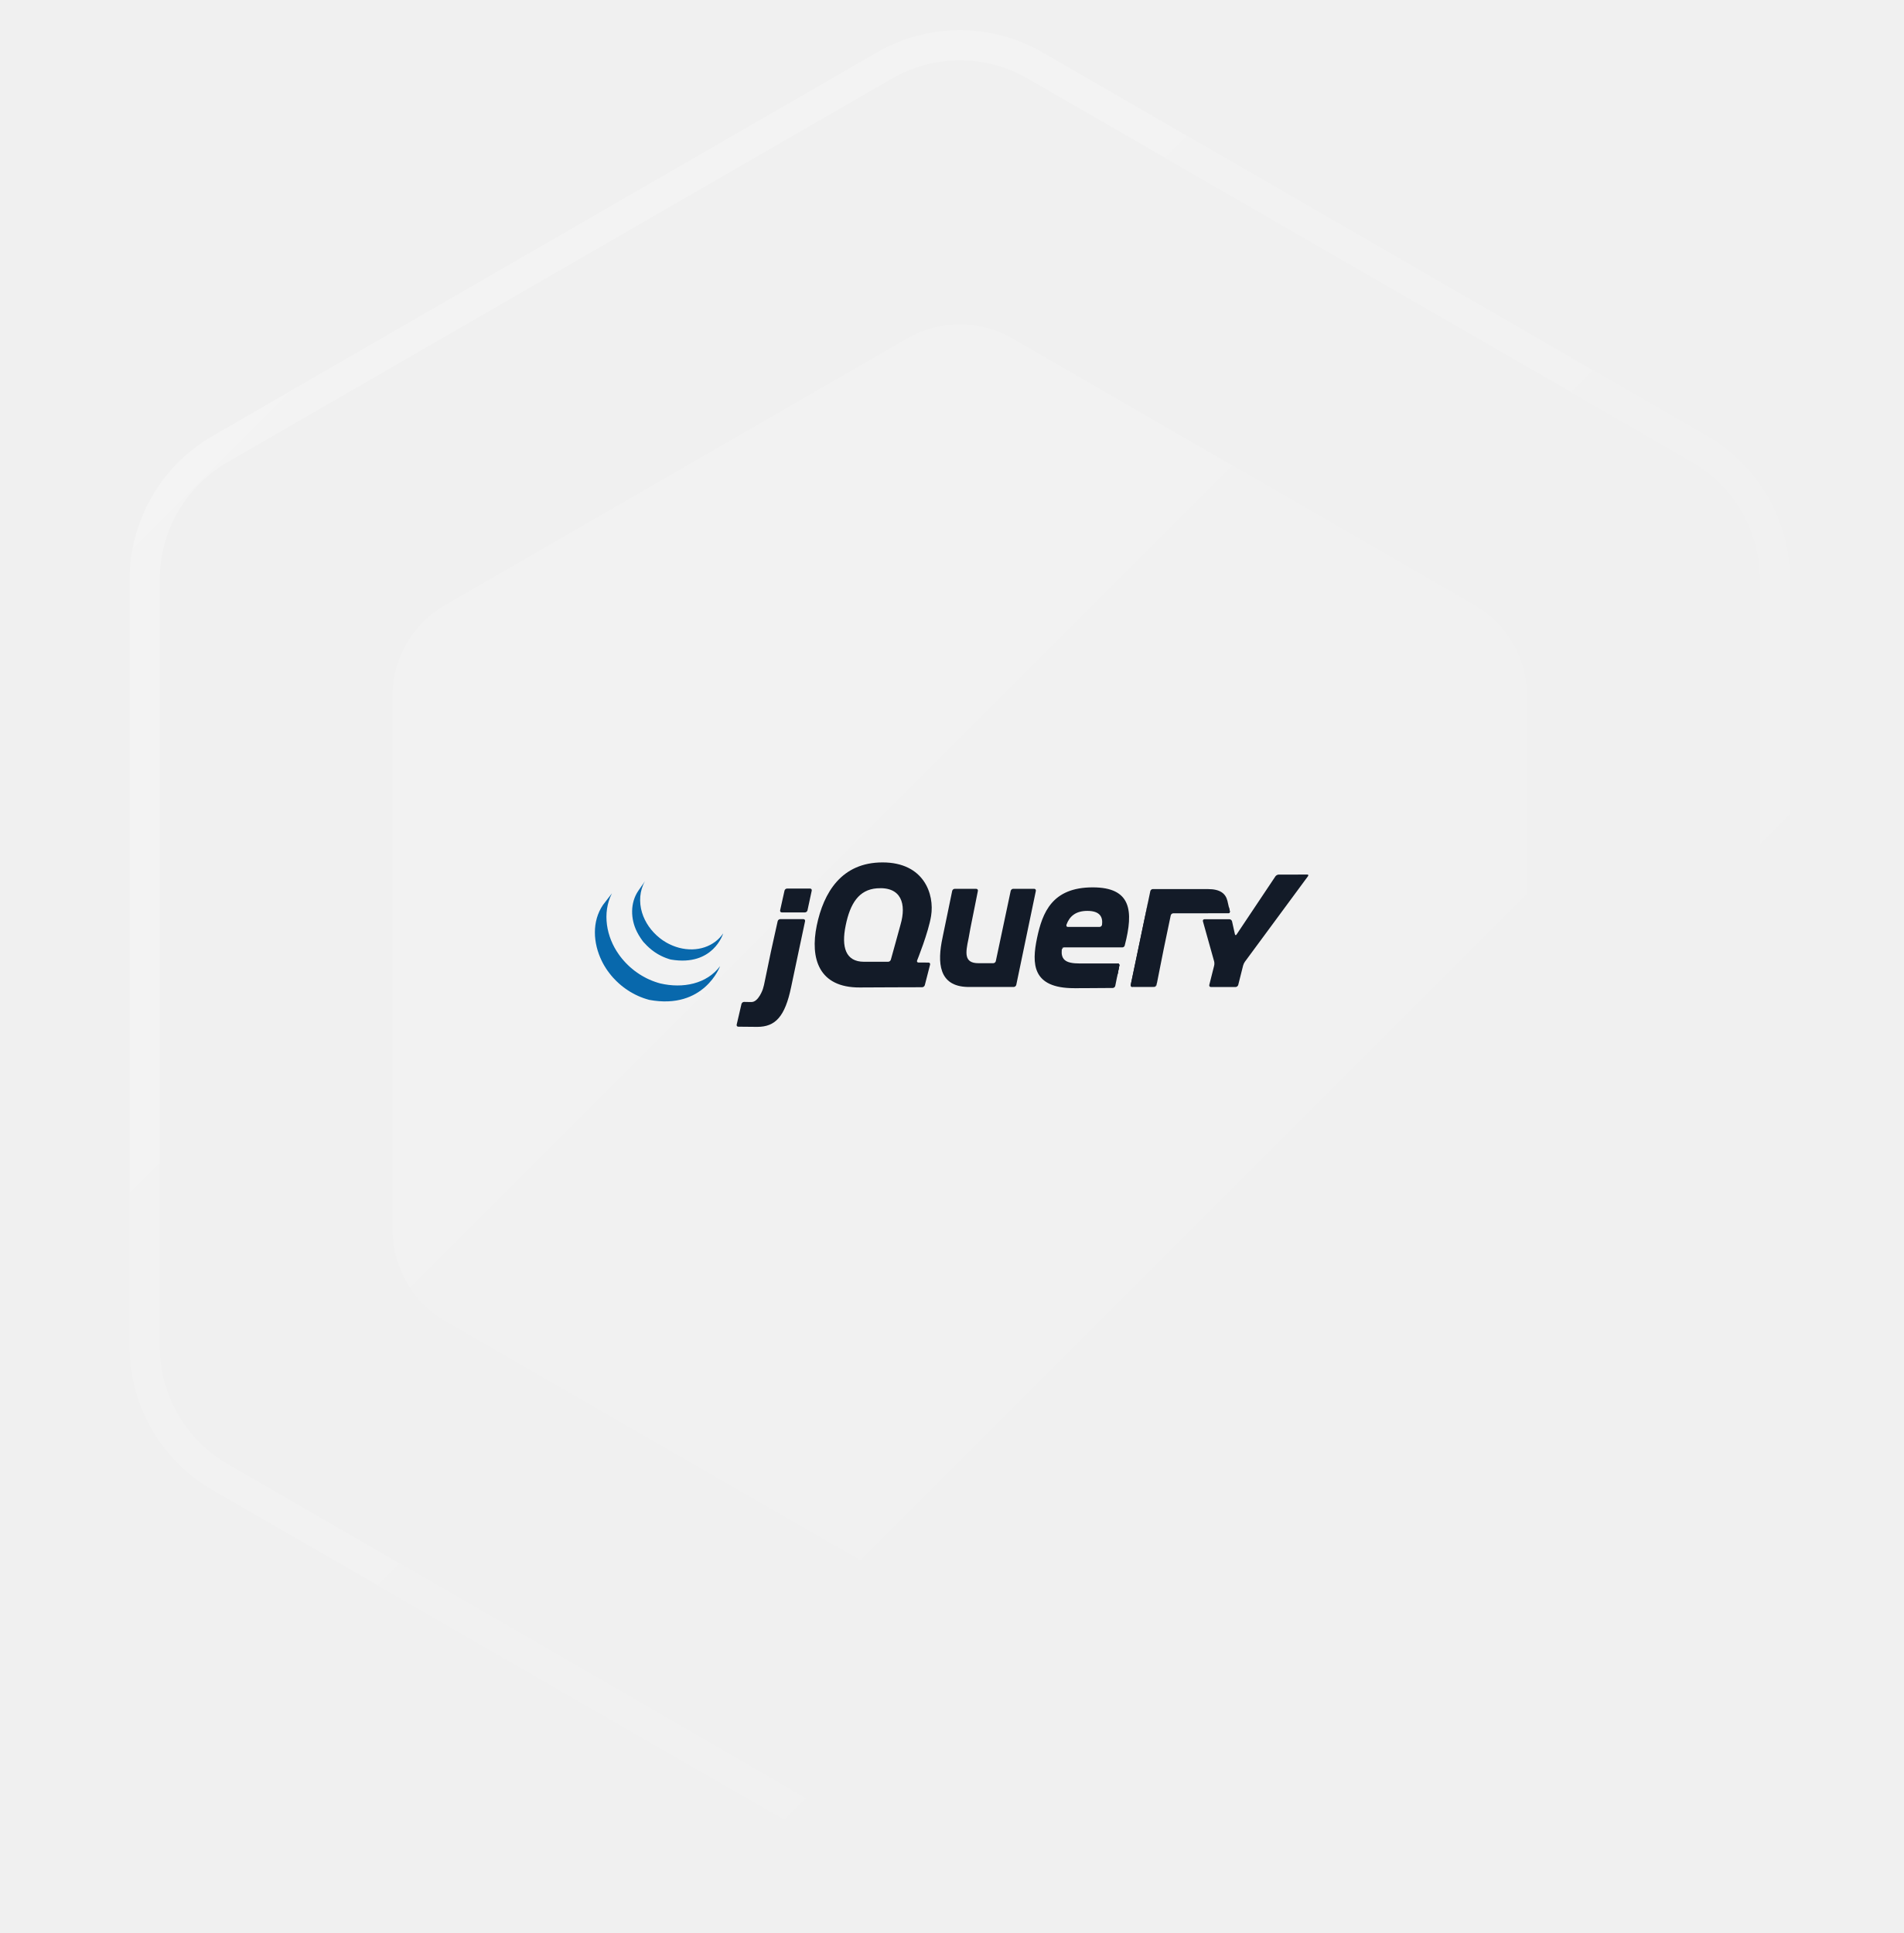
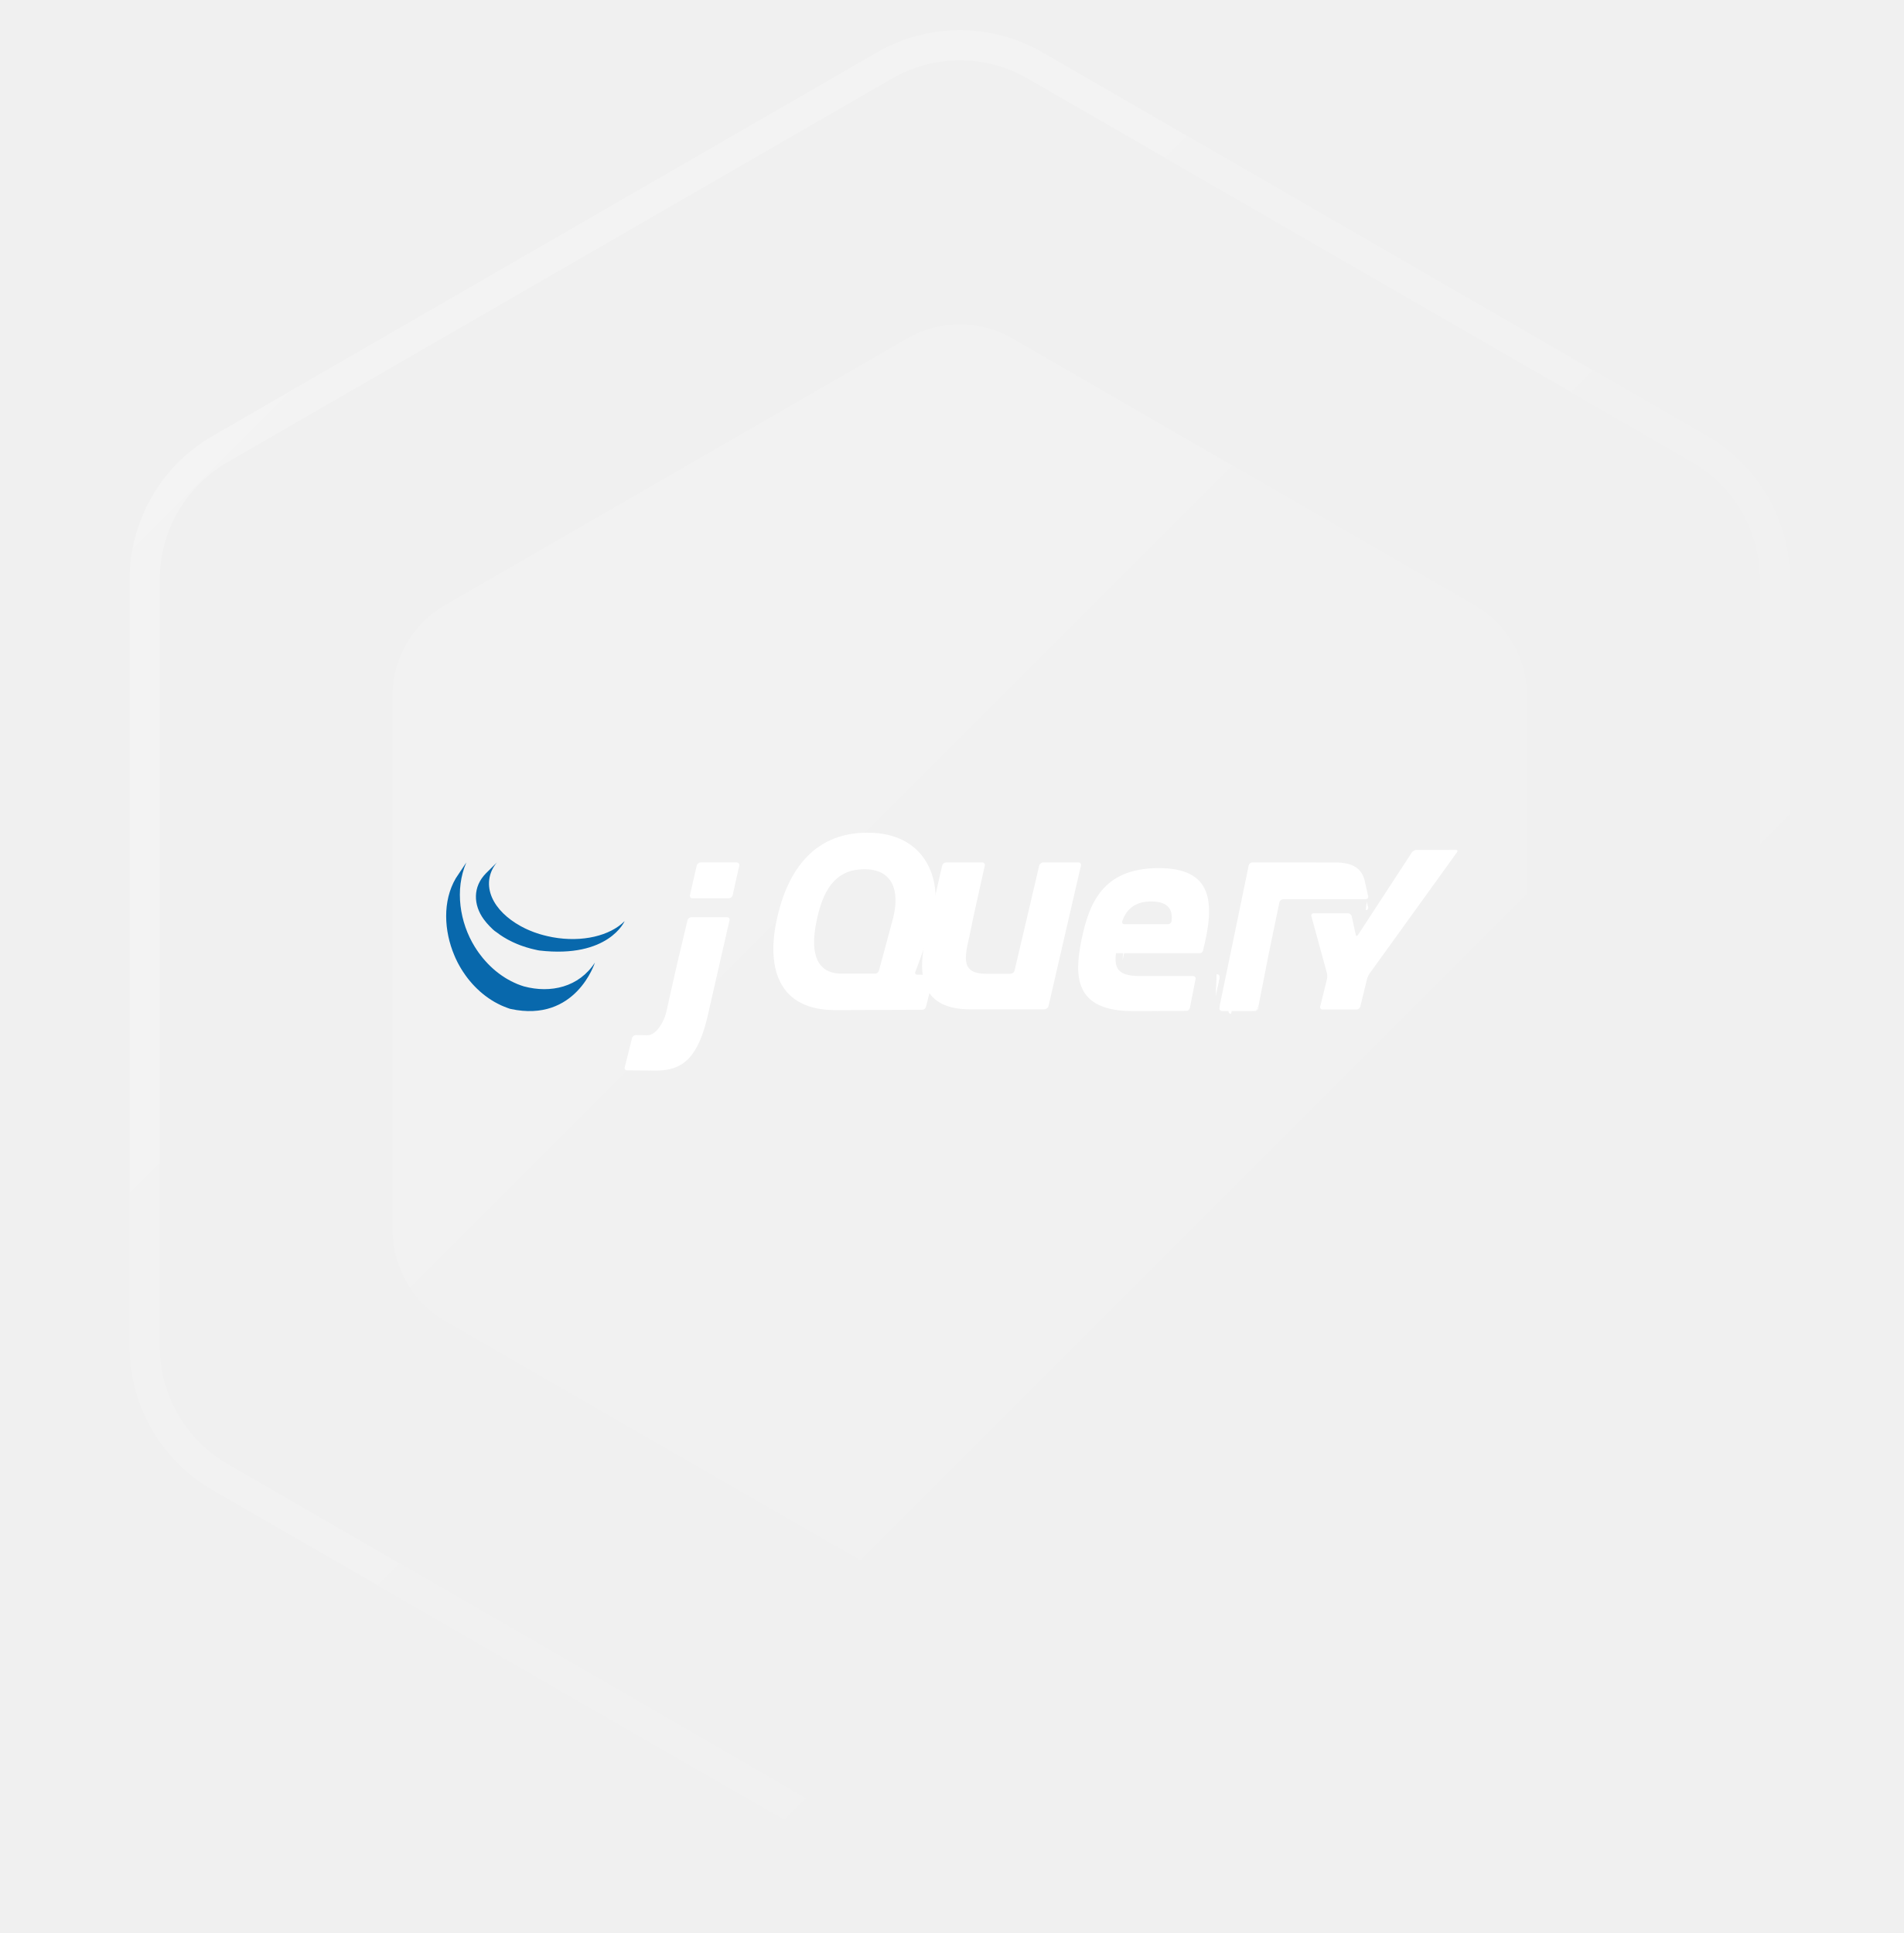
<svg xmlns="http://www.w3.org/2000/svg" width="64" height="65" viewBox="0 0 64 65" fill="none">
-   <path d="M29.736 2.202C31.303 1.297 33.234 1.297 34.801 2.202L57.14 15.099C58.707 16.004 59.673 17.676 59.673 19.486V45.281C59.673 47.09 58.707 48.762 57.14 49.667L34.801 62.564C33.234 63.469 31.303 63.469 29.736 62.564L7.397 49.667C5.83 48.762 4.865 47.09 4.865 45.281V19.486C4.865 17.676 5.83 16.004 7.397 15.099L29.736 2.202Z" stroke="url(#paint0_linear_6_183)" stroke-opacity="0.3" stroke-width="1.013" />
-   <path d="M30.506 11.377C31.597 10.747 32.941 10.747 34.032 11.377L49.58 20.353C50.67 20.983 51.342 22.147 51.342 23.406V41.359C51.342 42.619 50.67 43.782 49.58 44.412L34.032 53.389C32.941 54.019 31.597 54.019 30.506 53.389L14.958 44.412C13.868 43.782 13.196 42.619 13.196 41.359V23.406C13.196 22.147 13.868 20.983 14.958 20.353L30.506 11.377Z" fill="url(#paint1_linear_6_183)" fill-opacity="0.2" />
-   <path d="M30.257 31.16L30.257 31.16L30.104 31.716L30.257 31.16ZM31.047 32.367L30.878 32.366L31.047 32.367ZM31.003 33.197H31.004L29.99 33.2L31.003 33.197ZM31.216 32.368L31.047 32.367L31.216 32.368ZM31.092 33.126L31.269 32.438L31.092 33.126V33.126ZM34.825 29.959L34.496 31.538L34.825 29.959V29.959ZM33.979 29.959L33.73 31.139L33.979 29.959V29.959V29.959Z" fill="#131B28" />
-   <path d="M34.769 29.887H34.065C34.026 29.887 33.987 29.919 33.979 29.959L33.729 31.139L33.479 32.319C33.471 32.357 33.432 32.389 33.394 32.389H32.895C32.403 32.389 32.46 32.041 32.561 31.565L32.564 31.55L32.575 31.49L32.577 31.479L32.599 31.357L32.623 31.225C32.631 31.186 32.642 31.128 32.649 31.092L32.763 30.525L32.876 29.959C32.884 29.92 32.859 29.888 32.819 29.888H32.097C32.058 29.888 32.02 29.92 32.012 29.959L31.857 30.711L31.701 31.463C31.701 31.463 31.701 31.464 31.701 31.464L31.687 31.534C31.508 32.368 31.555 33.163 32.527 33.188C32.543 33.188 32.555 33.188 32.555 33.188H34.081C34.12 33.188 34.159 33.156 34.167 33.117L34.496 31.538L34.825 29.959C34.833 29.919 34.807 29.888 34.769 29.887V29.887ZM37.575 32.398C37.614 32.398 37.639 32.429 37.632 32.468L37.563 32.809M37.495 33.151L37.563 32.809L37.495 33.151L37.495 33.151V33.151ZM37.41 33.222L37.41 33.222C37.203 33.224 36.581 33.229 36.113 33.229C36.682 33.229 37.409 33.222 37.41 33.222V33.222ZM35.693 31.958C35.693 31.921 35.734 31.857 35.774 31.857L35.686 31.855C35.646 32.262 35.693 31.958 35.693 31.958Z" fill="#131B28" />
-   <path d="M36.177 33.229C36.173 33.229 36.168 33.229 36.164 33.229C36.168 33.229 36.173 33.229 36.177 33.229ZM37.575 32.398C37.614 32.398 37.639 32.429 37.632 32.468L37.563 32.809L37.552 32.865M36.51 33.228H36.507H36.51ZM36.337 33.228H36.327H36.337ZM36.285 33.228C36.279 33.228 36.274 33.228 36.268 33.229C36.274 33.228 36.279 33.228 36.285 33.228ZM36.231 33.229H36.217H36.231ZM36.327 33.228L36.285 33.228L36.327 33.228ZM36.507 33.228C36.45 33.228 36.394 33.228 36.338 33.228C36.394 33.228 36.451 33.228 36.507 33.228ZM37.495 33.151L37.552 32.865L37.495 33.151L37.495 33.151ZM36.268 33.229H36.231H36.268ZM36.163 33.229H36.113H36.163ZM36.217 33.229H36.177H36.217ZM25.926 31.967L26.035 31.472L25.91 32.038L25.791 32.614L25.896 32.109C25.904 32.07 25.918 32.006 25.926 31.967V31.967ZM27.234 29.879H26.461C26.422 29.879 26.383 29.911 26.375 29.95L26.301 30.28L26.228 30.61C26.22 30.649 26.244 30.681 26.283 30.681H27.062C27.101 30.681 27.14 30.649 27.148 30.61L27.219 30.28L27.29 29.95V29.95C27.298 29.911 27.273 29.879 27.234 29.879V29.879ZM27.066 30.978V30.977L26.839 32.048L27.066 30.978V30.978ZM24.822 34.525C24.822 34.525 25.211 34.53 25.459 34.53C25.271 34.53 24.96 34.526 24.821 34.525L24.822 34.525V34.525ZM26.145 30.977L26.035 31.472L26.145 30.977Z" fill="#131B28" />
-   <path d="M27.01 30.907H26.231C26.192 30.907 26.153 30.939 26.145 30.977L26.035 31.472L25.926 31.967C25.918 32.006 25.904 32.07 25.896 32.109L25.791 32.614L25.686 33.119C25.675 33.166 25.663 33.212 25.648 33.258C25.648 33.258 25.503 33.7 25.258 33.695C25.248 33.695 25.238 33.695 25.227 33.695C25.109 33.692 25.016 33.691 25.016 33.691H25.016C24.977 33.69 24.938 33.721 24.928 33.76L24.848 34.107L24.767 34.453C24.758 34.492 24.782 34.524 24.821 34.524C24.96 34.526 25.271 34.53 25.459 34.53C26.069 34.53 26.392 34.184 26.598 33.19L26.839 32.048L27.066 30.977C27.074 30.939 27.049 30.907 27.01 30.907V30.907ZM38.071 33.188C38.032 33.188 38.007 33.156 38.015 33.117L38.601 30.315M38.885 33.117L39.122 31.921L38.885 33.117Z" fill="#131B28" />
-   <path d="M38.023 33.153C38.019 33.133 38.021 33.086 38.03 33.046L38.308 31.716L38.015 33.117C38.007 33.156 38.032 33.188 38.071 33.188H38.142C38.103 33.188 38.028 33.172 38.023 33.153ZM38.839 33.172C38.818 33.181 38.768 33.188 38.729 33.188H38.8C38.839 33.188 38.877 33.156 38.885 33.117L38.899 33.046C38.892 33.085 38.86 33.163 38.839 33.172V33.172ZM39.004 32.519L39.108 31.991C39.108 31.992 39.108 31.992 39.108 31.992L39.004 32.519V32.519ZM41.315 30.503L41.347 30.639C41.356 30.678 41.331 30.71 41.292 30.71M38.899 33.046L39.004 32.519L38.899 33.046ZM41.283 30.364L41.315 30.503L41.283 30.364ZM39.108 31.991C39.116 31.952 39.129 31.889 39.137 31.85L39.249 31.316L39.122 31.921L39.108 31.991V31.991ZM38.61 30.27C38.602 30.307 38.592 30.355 38.586 30.386L38.308 31.716L38.601 30.315L38.61 30.27Z" fill="#131B28" />
-   <path d="M41.347 30.639L41.314 30.503L41.282 30.364L41.266 30.293C41.203 30.042 41.017 29.897 40.614 29.897L39.987 29.897L39.409 29.896H38.758C38.719 29.896 38.681 29.928 38.673 29.967H38.673L38.644 30.105L38.61 30.269L38.6 30.315L38.308 31.716L38.03 33.046C38.021 33.085 38.019 33.133 38.023 33.153C38.028 33.172 38.103 33.188 38.142 33.188H38.729C38.768 33.188 38.817 33.181 38.839 33.172C38.86 33.163 38.891 33.085 38.899 33.046L39.003 32.519L39.108 31.992L39.108 31.991L39.122 31.921L39.248 31.316L39.36 30.781C39.368 30.743 39.407 30.711 39.446 30.711L41.292 30.71C41.331 30.71 41.356 30.678 41.347 30.639V30.639Z" fill="#131B28" />
-   <path d="M43.724 29.408C43.684 29.409 43.62 29.409 43.581 29.409H42.99C42.951 29.409 42.901 29.436 42.879 29.469L41.573 31.424C41.551 31.457 41.525 31.452 41.517 31.413L41.421 30.982C41.412 30.943 41.373 30.911 41.334 30.911H40.494C40.455 30.911 40.431 30.943 40.442 30.981L40.819 32.328C40.829 32.366 40.83 32.429 40.82 32.468L40.656 33.12C40.647 33.158 40.671 33.19 40.71 33.19H41.54C41.579 33.19 41.619 33.158 41.629 33.12L41.793 32.468C41.802 32.429 41.83 32.371 41.853 32.34L43.974 29.464C43.998 29.432 43.985 29.406 43.946 29.407L43.724 29.408V29.408ZM37.05 31.095L37.05 31.094C37.045 31.137 37.006 31.169 36.967 31.169H35.902C35.865 31.169 35.846 31.143 35.852 31.112C35.852 31.111 35.852 31.11 35.853 31.109C35.853 31.109 35.852 31.109 35.852 31.11C35.852 31.108 35.852 31.107 35.852 31.106L35.857 31.087C35.959 30.811 36.166 30.63 36.556 30.63C36.994 30.63 37.08 30.849 37.05 31.095V31.095ZM36.737 29.839C35.37 29.839 35.046 30.687 34.865 31.542C34.683 32.414 34.699 33.229 36.113 33.229H36.163C36.168 33.229 36.172 33.229 36.177 33.229H36.268C36.274 33.228 36.279 33.228 36.285 33.228L36.327 33.228H36.337C36.393 33.228 36.45 33.228 36.507 33.228H36.51C36.883 33.226 37.258 33.224 37.41 33.222C37.449 33.222 37.487 33.19 37.495 33.151L37.552 32.865L37.563 32.809L37.631 32.469C37.639 32.429 37.614 32.398 37.575 32.398H36.303C35.797 32.398 35.647 32.26 35.702 31.857H37.735L37.735 31.857C37.736 31.857 37.736 31.857 37.736 31.857C37.769 31.856 37.798 31.833 37.81 31.803C37.813 31.797 37.815 31.791 37.815 31.785L37.815 31.785C38.117 30.622 38.03 29.839 36.737 29.839L36.737 29.839V29.839ZM30.276 31.09L30.257 31.16L30.257 31.16L30.104 31.716L29.95 32.271C29.939 32.309 29.899 32.341 29.86 32.341H29.047C28.431 32.341 28.281 31.849 28.431 31.122C28.581 30.38 28.875 29.918 29.482 29.871C30.311 29.808 30.476 30.403 30.276 31.09V31.09ZM30.833 32.298C30.833 32.298 31.216 31.348 31.303 30.8C31.422 30.065 31.062 29 29.671 29C28.288 29 27.688 30.017 27.459 31.122C27.23 32.236 27.53 33.212 28.905 33.205L29.99 33.2L31.003 33.197C31.043 33.196 31.082 33.165 31.092 33.126L31.269 32.438C31.279 32.4 31.255 32.368 31.216 32.368L31.047 32.367L30.877 32.366C30.844 32.365 30.825 32.343 30.829 32.314C30.83 32.309 30.831 32.303 30.833 32.298L30.833 32.298V32.298Z" fill="#131B28" />
-   <path d="M37.679 31.662C37.679 31.675 37.674 31.687 37.666 31.696C37.657 31.705 37.645 31.71 37.633 31.71C37.62 31.71 37.608 31.705 37.6 31.696C37.591 31.687 37.586 31.675 37.586 31.662C37.586 31.65 37.591 31.638 37.6 31.629C37.608 31.62 37.62 31.615 37.633 31.615C37.645 31.615 37.657 31.62 37.666 31.629C37.674 31.638 37.679 31.65 37.679 31.662Z" fill="#131B28" />
-   <path d="M20.274 30.427C19.892 30.988 19.94 31.717 20.231 32.312C20.238 32.327 20.245 32.341 20.253 32.355C20.257 32.364 20.262 32.373 20.266 32.382C20.269 32.387 20.272 32.392 20.275 32.397C20.28 32.407 20.285 32.416 20.29 32.425C20.299 32.441 20.308 32.457 20.318 32.474C20.323 32.483 20.328 32.492 20.334 32.5C20.344 32.518 20.355 32.535 20.366 32.552C20.371 32.559 20.375 32.567 20.38 32.574C20.395 32.597 20.411 32.62 20.427 32.643L20.428 32.645C20.43 32.648 20.433 32.652 20.436 32.655C20.45 32.675 20.464 32.694 20.479 32.713C20.484 32.72 20.489 32.727 20.495 32.734C20.512 32.757 20.531 32.78 20.549 32.802C20.567 32.824 20.586 32.846 20.605 32.867C20.606 32.868 20.607 32.869 20.607 32.87C20.645 32.912 20.685 32.953 20.725 32.993C20.732 32.999 20.738 33.005 20.744 33.01C20.764 33.03 20.785 33.049 20.806 33.068C20.809 33.071 20.813 33.074 20.816 33.077C20.834 33.093 20.853 33.109 20.872 33.125C20.879 33.131 20.887 33.138 20.895 33.144C20.91 33.156 20.925 33.169 20.941 33.181L20.966 33.2C20.983 33.213 21 33.225 21.018 33.238C21.024 33.243 21.03 33.247 21.037 33.252C21.038 33.253 21.04 33.254 21.042 33.255C21.058 33.267 21.075 33.278 21.092 33.289C21.099 33.294 21.107 33.3 21.114 33.304C21.14 33.321 21.166 33.338 21.193 33.354C21.2 33.358 21.207 33.362 21.215 33.366C21.234 33.378 21.254 33.389 21.274 33.4C21.285 33.406 21.296 33.412 21.307 33.417C21.321 33.425 21.335 33.433 21.349 33.44C21.352 33.441 21.356 33.443 21.359 33.445C21.365 33.448 21.37 33.45 21.376 33.453C21.403 33.467 21.43 33.479 21.458 33.492C21.483 33.503 21.51 33.514 21.536 33.525C21.542 33.528 21.549 33.53 21.555 33.532C21.583 33.543 21.61 33.554 21.638 33.564C21.666 33.574 21.693 33.583 21.721 33.591C21.727 33.593 21.734 33.595 21.741 33.597C21.769 33.606 21.797 33.616 21.826 33.622C23.672 33.966 24.209 32.489 24.209 32.489C23.758 33.088 22.959 33.246 22.201 33.07C22.172 33.063 22.144 33.054 22.116 33.046C22.082 33.035 22.048 33.024 22.014 33.012L22.003 33.008C21.979 32.999 21.955 32.99 21.931 32.981C21.924 32.978 21.918 32.976 21.911 32.973C21.885 32.962 21.859 32.951 21.833 32.94C21.828 32.938 21.823 32.935 21.818 32.933C21.79 32.92 21.761 32.907 21.733 32.893C21.716 32.884 21.7 32.875 21.683 32.866C21.672 32.86 21.66 32.855 21.649 32.848C21.629 32.837 21.609 32.826 21.589 32.814C21.582 32.81 21.575 32.806 21.568 32.802C21.541 32.786 21.515 32.77 21.489 32.753C21.482 32.748 21.475 32.743 21.468 32.738C21.449 32.726 21.43 32.713 21.412 32.7C21.405 32.696 21.4 32.691 21.393 32.687C21.376 32.674 21.358 32.661 21.34 32.648C21.332 32.642 21.325 32.636 21.317 32.63C21.294 32.611 21.27 32.593 21.248 32.574C21.227 32.557 21.208 32.54 21.188 32.523L21.181 32.517C21.16 32.498 21.139 32.478 21.119 32.459C21.113 32.453 21.107 32.447 21.101 32.441C21.086 32.426 21.071 32.411 21.056 32.396C21.05 32.39 21.044 32.384 21.038 32.378C21.019 32.358 21.001 32.339 20.983 32.318L20.98 32.315C20.961 32.294 20.942 32.272 20.924 32.25C20.919 32.244 20.914 32.238 20.909 32.232C20.896 32.216 20.882 32.199 20.869 32.181C20.864 32.175 20.859 32.169 20.854 32.163C20.838 32.142 20.823 32.12 20.808 32.099C20.387 31.513 20.236 30.705 20.572 30.041" fill="#0868AC" />
-   <path d="M21.459 29.955C21.183 30.361 21.198 30.904 21.414 31.333C21.45 31.405 21.491 31.475 21.536 31.542C21.577 31.602 21.623 31.674 21.678 31.723C21.698 31.745 21.719 31.767 21.74 31.789C21.745 31.794 21.751 31.799 21.756 31.805C21.777 31.826 21.798 31.846 21.82 31.865C21.82 31.866 21.821 31.867 21.822 31.867C21.822 31.868 21.823 31.868 21.823 31.868C21.847 31.89 21.871 31.91 21.897 31.93C21.902 31.935 21.908 31.939 21.913 31.944C21.939 31.964 21.964 31.983 21.991 32.002C21.991 32.002 21.992 32.003 21.993 32.003C22.005 32.011 22.017 32.019 22.028 32.027C22.034 32.031 22.039 32.035 22.045 32.038C22.064 32.051 22.083 32.063 22.102 32.074C22.105 32.076 22.108 32.077 22.11 32.079C22.127 32.089 22.144 32.099 22.161 32.108C22.167 32.111 22.173 32.114 22.179 32.117C22.191 32.124 22.203 32.13 22.215 32.136C22.216 32.137 22.218 32.138 22.22 32.139C22.244 32.151 22.269 32.163 22.294 32.174C22.299 32.176 22.305 32.178 22.31 32.181C22.33 32.189 22.35 32.198 22.371 32.206C22.379 32.209 22.388 32.212 22.397 32.216C22.415 32.223 22.434 32.229 22.452 32.235C22.461 32.238 22.469 32.241 22.477 32.244C22.504 32.252 22.53 32.263 22.558 32.267C23.984 32.509 24.313 31.387 24.313 31.387C24.016 31.824 23.442 32.032 22.828 31.87C22.793 31.86 22.758 31.849 22.723 31.838C22.696 31.829 22.669 31.819 22.641 31.808C22.621 31.8 22.601 31.792 22.581 31.783C22.575 31.781 22.57 31.779 22.564 31.776C22.539 31.765 22.514 31.753 22.49 31.741C22.477 31.735 22.465 31.728 22.453 31.721L22.431 31.71C22.415 31.701 22.399 31.692 22.384 31.683C22.38 31.681 22.376 31.679 22.373 31.676C22.353 31.665 22.334 31.653 22.316 31.641C22.31 31.637 22.304 31.633 22.298 31.629C22.286 31.621 22.273 31.612 22.261 31.604C22.235 31.585 22.209 31.566 22.184 31.546C22.178 31.542 22.172 31.537 22.167 31.532C21.898 31.316 21.686 31.02 21.584 30.685C21.479 30.337 21.501 29.947 21.685 29.63" fill="#0868AC" />
+   <path d="M29.736 2.202C31.303 1.297 33.234 1.297 34.801 2.202L57.14 15.099C58.707 16.004 59.673 17.676 59.673 19.486V45.281C59.673 47.09 58.707 48.762 57.14 49.667L34.801 62.564C33.234 63.469 31.303 63.469 29.736 62.564L7.397 49.667C5.83 48.762 4.865 47.09 4.865 45.281V19.486C4.865 17.676 5.83 16.004 7.397 15.099L29.736 2.202Z" stroke="url(#paint0_linear_7_15)" stroke-opacity="0.3" stroke-width="1.013" />
+   <path d="M30.506 11.377C31.597 10.747 32.941 10.747 34.032 11.377L49.58 20.353C50.67 20.983 51.342 22.147 51.342 23.406V41.359C51.342 42.619 50.67 43.782 49.58 44.412L34.032 53.389C32.941 54.019 31.597 54.019 30.506 53.389L14.958 44.412C13.868 43.782 13.196 42.619 13.196 41.359V23.406C13.196 22.147 13.868 20.983 14.958 20.353L30.506 11.377Z" fill="url(#paint1_linear_7_15)" fill-opacity="0.2" />
+   <path d="M29.387 30.853L29.387 30.853L29.165 31.71L29.387 30.853ZM30.53 32.714L30.286 32.712L30.53 32.714ZM30.468 33.994H30.468L29 34L30.468 33.994ZM30.775 32.716L30.53 32.714L30.775 32.716ZM30.596 33.885L30.852 32.825L30.596 33.886V33.885ZM36 29L35.524 31.436L36 29ZM34.776 29L34.414 30.82L34.776 29V29Z" fill="white" />
+   <path d="M36.248 29H35.081C35.016 29 34.952 29.048 34.938 29.106L34.524 30.872L34.109 32.638C34.096 32.696 34.032 32.744 33.967 32.744H33.141C32.324 32.744 32.418 32.223 32.586 31.51L32.591 31.488L32.609 31.398L32.612 31.381L32.65 31.198L32.69 31.002C32.702 30.943 32.72 30.857 32.732 30.802L32.92 29.954L33.109 29.107C33.122 29.048 33.08 29 33.015 29H31.817C31.752 29 31.688 29.048 31.675 29.107L31.417 30.232L31.16 31.358C31.16 31.358 31.159 31.359 31.159 31.359L31.135 31.464C30.839 32.712 30.918 33.901 32.53 33.939C32.556 33.939 32.577 33.94 32.577 33.94H35.107C35.172 33.94 35.236 33.892 35.25 33.833L35.795 31.47L36.341 29.107C36.355 29.048 36.313 29 36.248 29ZM40.904 32.756C40.968 32.756 41.011 32.804 40.998 32.862L40.884 33.373M40.771 33.883L40.885 33.373L40.771 33.883V33.883ZM40.629 33.99L40.63 33.99C40.286 33.993 39.254 34 38.478 34C39.422 34 40.629 33.99 40.629 33.99ZM37.782 32.099C37.781 32.043 37.85 31.947 37.915 31.947L37.77 31.945C37.704 32.553 37.782 32.099 37.782 32.099Z" fill="white" />
+   <path d="M38.727 34.041C38.72 34.041 38.713 34.041 38.706 34.042C38.713 34.041 38.72 34.041 38.727 34.041ZM40.909 32.791C40.97 32.791 41.01 32.839 40.998 32.897L40.891 33.411L40.874 33.494M39.247 34.04H39.243H39.247ZM38.978 34.041H38.962H38.978ZM38.895 34.041C38.887 34.041 38.878 34.041 38.869 34.041C38.878 34.041 38.887 34.041 38.895 34.041ZM38.812 34.041H38.789H38.812ZM38.962 34.041L38.895 34.041L38.962 34.041ZM39.243 34.04C39.154 34.041 39.065 34.041 38.978 34.041C39.065 34.041 39.154 34.041 39.243 34.04ZM40.785 33.924L40.874 33.494L40.785 33.925L40.785 33.924ZM38.87 34.041H38.812H38.87ZM38.706 34.042H38.627H38.706ZM38.789 34.041H38.727H38.789ZM22.725 32.142L22.895 31.398L22.7 32.249L22.513 33.116L22.677 32.356C22.69 32.297 22.711 32.201 22.725 32.142ZM24.766 29H23.56C23.499 29 23.439 29.048 23.425 29.106L23.31 29.603L23.196 30.101C23.183 30.159 23.221 30.207 23.282 30.207H24.498C24.559 30.207 24.619 30.159 24.633 30.1L24.743 29.603L24.854 29.107V29.107C24.867 29.048 24.827 29 24.766 29ZM24.504 30.653V30.653L24.15 32.264L24.504 30.653ZM21 35.992C21 35.992 21.608 36 21.995 36C21.701 36 21.216 35.995 21 35.992L21 35.992ZM23.066 30.653L22.895 31.398L23.066 30.653Z" fill="white" />
+   <path d="M24.44 30.842H23.247C23.187 30.842 23.127 30.887 23.114 30.943L22.947 31.647L22.779 32.351C22.766 32.407 22.745 32.498 22.732 32.553L22.571 33.272L22.41 33.991C22.395 34.058 22.375 34.125 22.353 34.19C22.353 34.19 22.13 34.819 21.755 34.812C21.739 34.812 21.724 34.812 21.709 34.811C21.527 34.808 21.384 34.806 21.384 34.806H21.384C21.324 34.805 21.264 34.849 21.25 34.904L21.127 35.398L21.003 35.891C20.989 35.946 21.026 35.992 21.086 35.992C21.299 35.995 21.775 36 22.063 36C22.999 36 23.492 35.508 23.808 34.092L24.178 32.467L24.526 30.943C24.538 30.887 24.5 30.842 24.44 30.842ZM41.389 34.09C41.33 34.09 41.291 34.045 41.303 33.989L42.201 30M42.637 33.989L43 32.286L42.637 33.989Z" fill="white" />
+   <path d="M41.015 33.951C41.008 33.925 41.012 33.859 41.025 33.806L41.441 31.983L41.002 33.903C40.99 33.956 41.028 34 41.087 34H41.193C41.135 34 41.022 33.978 41.015 33.951ZM42.237 33.978C42.206 33.99 42.132 34 42.073 34H42.18C42.238 34 42.296 33.956 42.307 33.903L42.328 33.805C42.317 33.859 42.269 33.966 42.237 33.978ZM42.485 33.083L42.641 32.36C42.641 32.36 42.641 32.361 42.641 32.361L42.485 33.083ZM45.949 30.32L45.997 30.507C46.011 30.56 45.974 30.603 45.915 30.604M42.328 33.805L42.484 33.083L42.328 33.805ZM45.901 30.129L45.949 30.32L45.901 30.129ZM42.641 32.36C42.653 32.306 42.672 32.219 42.684 32.166L42.852 31.434L42.662 32.264L42.641 32.36ZM41.895 30C41.883 30.052 41.868 30.117 41.858 30.16L41.442 31.983L41.881 30.063L41.895 30Z" fill="white" />
+   <path d="M45.997 30.129L45.949 29.922L45.901 29.71L45.877 29.603C45.782 29.222 45.502 29.002 44.897 29.002L43.954 29.001L43.085 29H42.108C42.049 29 41.991 29.048 41.979 29.108H41.979L41.936 29.318L41.885 29.567L41.871 29.637L41.431 31.765L41.013 33.784C41 33.844 40.996 33.916 41.004 33.946C41.011 33.976 41.123 34 41.182 34H42.064C42.122 34 42.197 33.989 42.228 33.976C42.26 33.962 42.308 33.843 42.319 33.784L42.476 32.984L42.633 32.184L42.633 32.182L42.654 32.076L42.844 31.157L43.012 30.345C43.025 30.286 43.083 30.238 43.141 30.237L45.915 30.236C45.974 30.236 46.011 30.188 45.997 30.129Z" fill="white" />
+   <path d="M48.636 28.579C48.582 28.58 48.493 28.58 48.439 28.58H47.62C47.566 28.58 47.497 28.618 47.466 28.665L45.655 31.439C45.625 31.486 45.59 31.479 45.578 31.424L45.445 30.812C45.432 30.757 45.378 30.712 45.324 30.712H44.16C44.106 30.712 44.074 30.756 44.089 30.811L44.61 32.722C44.625 32.776 44.626 32.865 44.613 32.92L44.385 33.845C44.372 33.9 44.405 33.945 44.459 33.945H45.61C45.664 33.945 45.719 33.9 45.733 33.845L45.96 32.92C45.974 32.865 46.011 32.783 46.044 32.738L48.984 28.659C49.016 28.613 48.998 28.577 48.944 28.577L48.636 28.579ZM39.388 30.972L39.387 30.971C39.381 31.032 39.326 31.077 39.272 31.077H37.797C37.745 31.077 37.72 31.041 37.727 30.996C37.727 30.995 37.728 30.994 37.728 30.993C37.728 30.993 37.728 30.993 37.727 30.993C37.728 30.992 37.728 30.99 37.728 30.988L37.735 30.962C37.876 30.57 38.163 30.313 38.703 30.313C39.31 30.313 39.429 30.623 39.388 30.972ZM38.955 29.191C37.06 29.191 36.611 30.393 36.359 31.607C36.108 32.844 36.129 34 38.09 34H38.159C38.165 34 38.172 34 38.178 34H38.304C38.312 34 38.319 34 38.327 34L38.386 34H38.4C38.478 34 38.557 33.999 38.636 33.999H38.639C39.157 33.997 39.676 33.993 39.887 33.991C39.941 33.99 39.993 33.945 40.004 33.89L40.084 33.484L40.099 33.405L40.194 32.922C40.205 32.866 40.169 32.821 40.115 32.821H38.352C37.652 32.821 37.443 32.626 37.52 32.053H40.337L40.337 32.054C40.338 32.054 40.338 32.053 40.339 32.053C40.384 32.053 40.425 32.02 40.442 31.977C40.445 31.969 40.447 31.96 40.448 31.952L40.448 31.952C40.866 30.302 40.746 29.191 38.954 29.191L38.955 29.191ZM30.001 30.966L29.974 31.064V31.065L29.762 31.853L29.549 32.641C29.534 32.696 29.478 32.74 29.424 32.74H28.298C27.444 32.74 27.236 32.042 27.444 31.012C27.651 29.958 28.059 29.303 28.9 29.236C30.048 29.146 30.278 29.991 30.001 30.966ZM30.773 32.68C30.773 32.68 31.304 31.332 31.424 30.553C31.589 29.511 31.09 28 29.163 28C27.246 28 26.414 29.443 26.096 31.011C25.779 32.591 26.195 33.977 28.1 33.966L29.604 33.96L31.009 33.955C31.063 33.954 31.118 33.909 31.132 33.854L31.376 32.878C31.39 32.824 31.357 32.779 31.303 32.778L31.068 32.777L30.834 32.775C30.788 32.775 30.761 32.744 30.767 32.702C30.768 32.695 30.77 32.687 30.773 32.679L30.773 32.68Z" fill="white" />
+   <path d="M15.325 29.531C14.872 30.303 14.928 31.306 15.275 32.126C15.283 32.146 15.292 32.165 15.3 32.185C15.306 32.197 15.311 32.209 15.316 32.221C15.32 32.229 15.323 32.236 15.326 32.243C15.332 32.256 15.338 32.268 15.345 32.281C15.355 32.303 15.366 32.326 15.377 32.348C15.384 32.36 15.39 32.373 15.396 32.385C15.409 32.409 15.422 32.432 15.435 32.456C15.44 32.466 15.446 32.476 15.451 32.486C15.469 32.518 15.488 32.549 15.507 32.581L15.508 32.583C15.511 32.588 15.515 32.593 15.518 32.598C15.534 32.625 15.551 32.652 15.568 32.678C15.575 32.687 15.581 32.697 15.588 32.706C15.609 32.738 15.63 32.769 15.652 32.8C15.674 32.83 15.696 32.86 15.719 32.89C15.72 32.891 15.72 32.892 15.721 32.893C15.767 32.951 15.813 33.008 15.862 33.063C15.869 33.071 15.876 33.079 15.883 33.087C15.908 33.114 15.932 33.14 15.957 33.166C15.961 33.17 15.966 33.175 15.97 33.179C15.991 33.201 16.014 33.223 16.036 33.245C16.045 33.253 16.054 33.262 16.063 33.27C16.081 33.288 16.099 33.305 16.118 33.321L16.147 33.348C16.168 33.365 16.188 33.383 16.209 33.4C16.216 33.407 16.224 33.413 16.231 33.419C16.233 33.421 16.235 33.422 16.238 33.424C16.257 33.44 16.277 33.456 16.297 33.471C16.306 33.478 16.315 33.485 16.323 33.491C16.354 33.514 16.386 33.537 16.417 33.559C16.426 33.565 16.434 33.571 16.443 33.577C16.466 33.593 16.49 33.608 16.513 33.623C16.526 33.632 16.539 33.639 16.552 33.647C16.569 33.657 16.586 33.668 16.603 33.678C16.607 33.68 16.611 33.682 16.614 33.685C16.621 33.689 16.628 33.692 16.635 33.697C16.667 33.715 16.699 33.732 16.732 33.749C16.762 33.765 16.793 33.78 16.825 33.795C16.832 33.799 16.84 33.802 16.847 33.806C16.88 33.821 16.913 33.835 16.946 33.848C16.979 33.862 17.011 33.874 17.044 33.886C17.052 33.889 17.06 33.892 17.068 33.895C17.101 33.907 17.134 33.921 17.169 33.928C19.363 34.402 20 32.369 20 32.369C19.465 33.194 18.515 33.411 17.615 33.169C17.581 33.16 17.548 33.147 17.514 33.136C17.473 33.121 17.433 33.106 17.392 33.09L17.379 33.084C17.351 33.072 17.322 33.059 17.294 33.046C17.286 33.042 17.278 33.039 17.27 33.035C17.239 33.021 17.208 33.006 17.178 32.99C17.172 32.987 17.166 32.983 17.16 32.98C17.126 32.962 17.093 32.944 17.059 32.925C17.039 32.913 17.019 32.901 16.999 32.889C16.986 32.88 16.972 32.872 16.959 32.864C16.935 32.848 16.911 32.833 16.887 32.816C16.879 32.811 16.871 32.806 16.863 32.8C16.831 32.778 16.8 32.755 16.769 32.732C16.761 32.725 16.752 32.719 16.744 32.712C16.721 32.695 16.699 32.677 16.677 32.66C16.67 32.654 16.663 32.647 16.655 32.642C16.634 32.624 16.613 32.606 16.593 32.588C16.583 32.579 16.574 32.571 16.564 32.563C16.537 32.538 16.509 32.512 16.482 32.486C16.458 32.463 16.435 32.439 16.411 32.415L16.404 32.408C16.378 32.381 16.353 32.355 16.329 32.327C16.322 32.319 16.315 32.312 16.308 32.303C16.29 32.283 16.272 32.262 16.254 32.241C16.247 32.233 16.24 32.225 16.233 32.217C16.211 32.19 16.189 32.162 16.168 32.134L16.165 32.13C16.142 32.101 16.119 32.071 16.098 32.041C16.092 32.032 16.086 32.024 16.08 32.016C16.064 31.993 16.048 31.969 16.032 31.946C16.026 31.937 16.02 31.929 16.015 31.92C15.996 31.891 15.977 31.862 15.959 31.833C15.46 31.026 15.28 29.914 15.679 29" fill="#0868AC" />
+   <path d="M16.339 29.365C15.888 29.821 15.912 30.431 16.264 30.913C16.323 30.994 16.39 31.072 16.463 31.147C16.531 31.215 16.606 31.296 16.696 31.35C16.728 31.375 16.762 31.4 16.797 31.424C16.806 31.43 16.815 31.436 16.824 31.443C16.857 31.466 16.892 31.488 16.927 31.51C16.928 31.511 16.93 31.512 16.931 31.513C16.932 31.513 16.932 31.513 16.932 31.513C16.971 31.537 17.012 31.561 17.053 31.584C17.062 31.588 17.071 31.593 17.081 31.599C17.122 31.621 17.164 31.642 17.207 31.663C17.208 31.664 17.209 31.665 17.21 31.665C17.229 31.674 17.249 31.683 17.268 31.692C17.277 31.696 17.286 31.701 17.295 31.704C17.326 31.718 17.357 31.732 17.389 31.745C17.394 31.747 17.398 31.748 17.402 31.75C17.43 31.761 17.457 31.772 17.485 31.783C17.495 31.787 17.505 31.79 17.515 31.794C17.534 31.801 17.553 31.808 17.572 31.814C17.575 31.816 17.578 31.816 17.581 31.817C17.621 31.831 17.661 31.844 17.702 31.857C17.711 31.86 17.72 31.862 17.729 31.864C17.761 31.874 17.794 31.884 17.827 31.893C17.841 31.896 17.856 31.9 17.87 31.904C17.9 31.912 17.93 31.919 17.961 31.926C17.975 31.929 17.988 31.932 18.002 31.935C18.045 31.945 18.088 31.956 18.133 31.962C20.462 32.233 21 30.974 21 30.974C20.515 31.464 19.577 31.698 18.575 31.515C18.517 31.504 18.46 31.492 18.404 31.479C18.358 31.469 18.314 31.458 18.27 31.446C18.236 31.437 18.203 31.428 18.17 31.418C18.162 31.415 18.152 31.413 18.144 31.41C18.103 31.398 18.062 31.384 18.022 31.37C18.002 31.363 17.981 31.356 17.961 31.349L17.926 31.336C17.9 31.326 17.875 31.316 17.849 31.305C17.843 31.303 17.837 31.301 17.831 31.298C17.799 31.285 17.768 31.272 17.737 31.258C17.728 31.254 17.719 31.249 17.709 31.245C17.689 31.236 17.669 31.226 17.649 31.217C17.606 31.196 17.564 31.174 17.523 31.152C17.513 31.147 17.504 31.142 17.494 31.136C17.056 30.893 16.708 30.561 16.543 30.185C16.37 29.794 16.407 29.356 16.707 29" fill="#0868AC" />
  <defs>
-     <linearGradient id="paint0_linear_6_183" x1="0.625" y1="0.74" x2="63.912" y2="64.026" gradientUnits="userSpaceOnUse">
+     <linearGradient id="paint0_linear_7_15" x1="0.625" y1="0.74" x2="63.912" y2="64.026" gradientUnits="userSpaceOnUse">
      <stop stop-color="white" />
      <stop offset="0.766" stop-color="white" stop-opacity="0" />
    </linearGradient>
-     <linearGradient id="paint1_linear_6_183" x1="10.245" y1="10.359" x2="54.293" y2="54.406" gradientUnits="userSpaceOnUse">
+     <linearGradient id="paint1_linear_7_15" x1="10.245" y1="10.359" x2="54.293" y2="54.406" gradientUnits="userSpaceOnUse">
      <stop stop-color="white" />
      <stop offset="0.828" stop-color="white" stop-opacity="0" />
    </linearGradient>
  </defs>
</svg>
